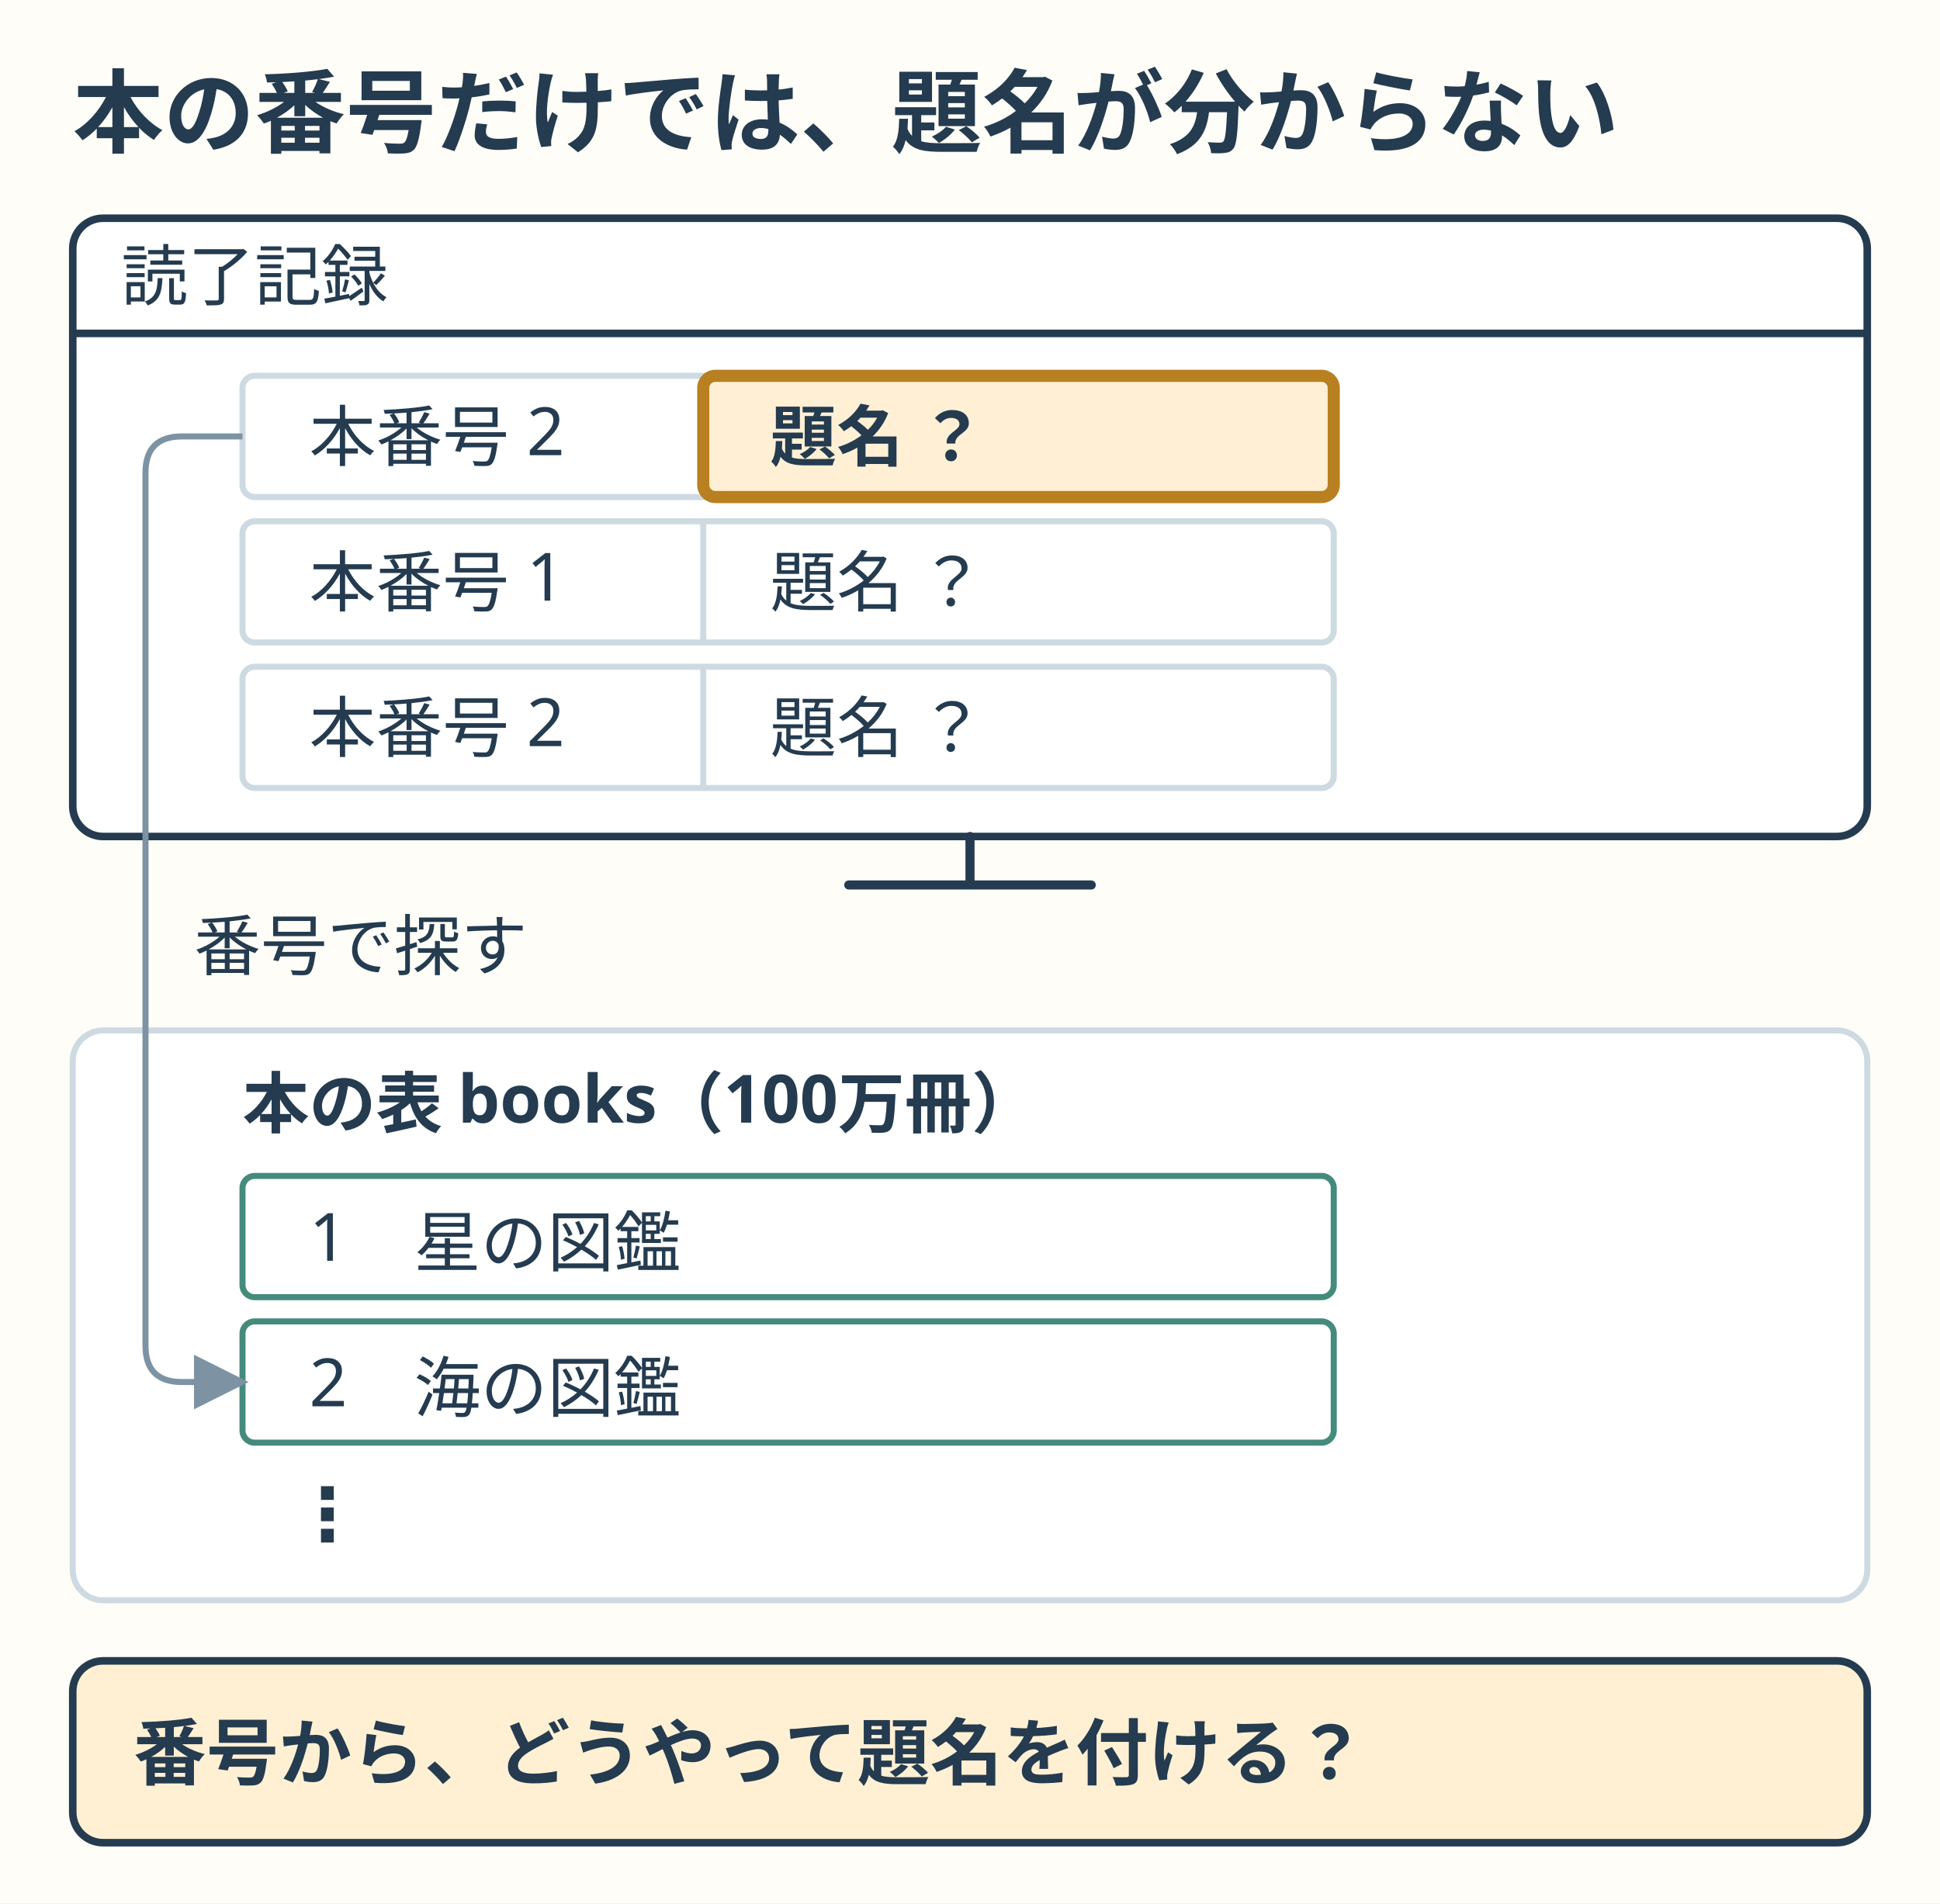
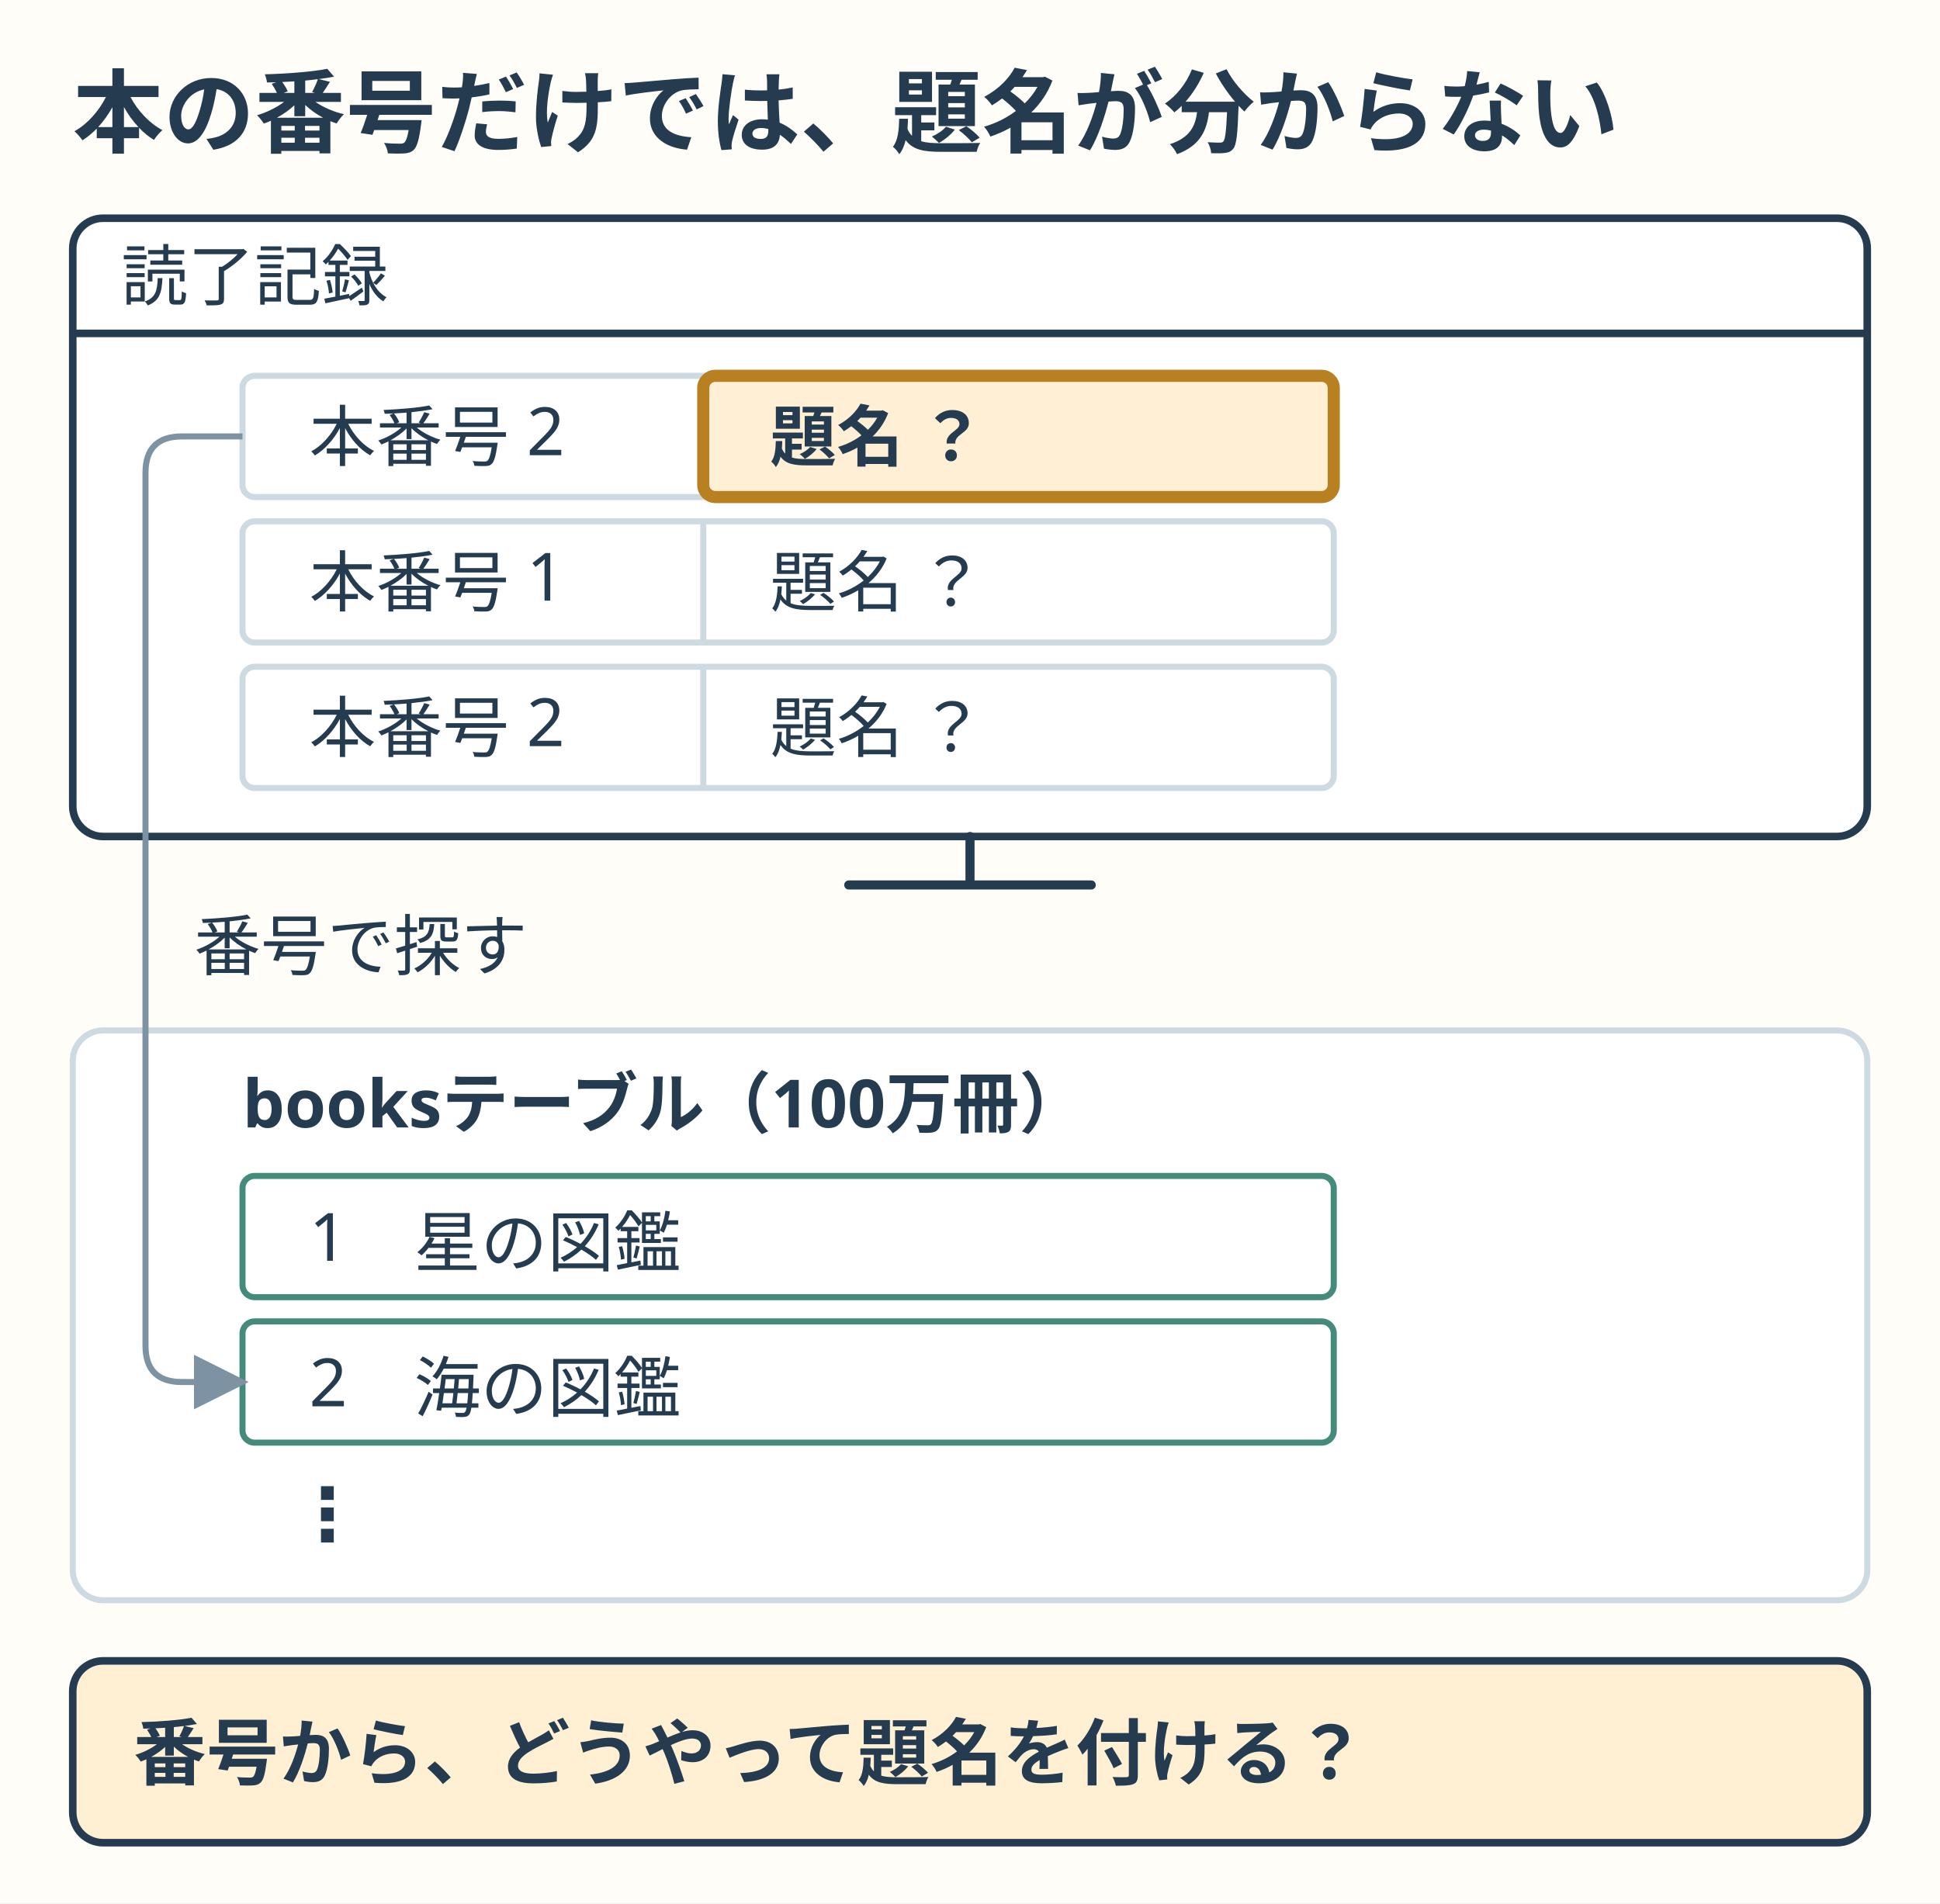
<svg xmlns="http://www.w3.org/2000/svg" width="640" height="628" viewBox="0 0 640 628" role="img" aria-labelledby="title">
  <defs>
    <marker id="flow" markerWidth="10" markerHeight="10" refX="9" refY="5" orient="auto">
      <path d="M0 0L10 5L0 10z" fill="#277b74" />
    </marker>
    <marker id="req" markerWidth="10" markerHeight="10" refX="9" refY="5" orient="auto">
      <path d="M0 0L10 5L0 10" fill="none" stroke="#945e11" stroke-width="2" />
    </marker>
    <marker id="ref" markerWidth="9" markerHeight="9" refX="8" refY="4.5" orient="auto">
      <path d="M0 0L9 4.5L0 9z" fill="#7d93a3" />
    </marker>
  </defs>
  <style>
text{font-family:"Hiragino Sans","Noto Sans JP",sans-serif;font-size:24px;fill:#243b50}
.h{font-size:30px;font-weight:700}.b{font-weight:700}.s{font-size:22px}.m{font-size:22px;fill:#566c7b}
.mono{font-family:ui-monospace,Menlo,monospace;font-size:22px}.tag{font-size:22px;font-weight:700;fill:#fff}
.teal{fill:#176e65}.brown{fill:#945e11}.real{fill:#176e65}
.panel{fill:#fff;stroke:#cedae1;stroke-width:2}.node{fill:#ecf2f8;stroke:#56738a;stroke-width:2}
.row{fill:#fff;stroke:#448b7c;stroke-width:2}.match{fill:#fff;stroke:#176e65;stroke-width:4}
.page{fill:#f7fbf9;stroke:#6d9f94;stroke-width:2}.ipage{fill:#f4f6f8;stroke:#6b7f8e;stroke-width:2}
.band{fill:#d5dde3;stroke:#92a7b5;stroke-width:2}.skip{fill:none;stroke:#b5c2cc;stroke-width:2;stroke-dasharray:6 5}
.hot{fill:#fff0d5;stroke:#b88020;stroke-width:4}.ghost{fill:#f5f7f9;stroke:#b5c2cc;stroke-width:2;stroke-dasharray:6 5}
.flow{fill:none;stroke:#277b74;stroke-width:3;marker-end:url(#flow)}.req{fill:none;stroke:#945e11;stroke-width:3;stroke-dasharray:8 6;marker-end:url(#req)}
.ref{fill:none;stroke:#7d93a3;stroke-width:2;marker-end:url(#ref)}.step{fill:#fff;stroke:#243b50;stroke-width:2.5}
.spine{fill:#e9f3f4;stroke:#243b50;stroke-width:1.5}
  </style>
  <rect width="640" height="628" fill="#fffdf7" />
  <text x="24" y="48" class="h">本の番号だけでは、題名が分からない</text>
  <g id="screen">
    <rect x="24" y="72" width="592" height="204" rx="10" fill="#fff" stroke="#243b50" stroke-width="2.5" />
    <path d="M24 110 H616" fill="none" stroke="#243b50" stroke-width="2.5" />
    <text x="40" y="99" class="s">読了記録</text>
    <g id="record-1">
      <rect x="80" y="124" width="360" height="40" rx="4" class="panel" />
      <text x="102" y="152" class="s">本番号 2</text>
      <rect x="232" y="124" width="208" height="40" rx="4" class="hot" />
      <text x="254" y="152" class="s b">題名 ？</text>
    </g>
    <g id="record-2">
      <rect x="80" y="172" width="360" height="40" rx="4" class="panel" />
      <path d="M232 172 V212" class="panel" />
      <text x="102" y="200" class="s">本番号 1</text>
      <text x="254" y="200" class="s">題名 ？</text>
    </g>
    <g id="record-3">
      <rect x="80" y="220" width="360" height="40" rx="4" class="panel" />
      <path d="M232 220 V260" class="panel" />
      <text x="102" y="248" class="s">本番号 2</text>
      <text x="254" y="248" class="s">題名 ？</text>
    </g>
    <path d="M320 276 V292 M280 292 H360" fill="none" stroke="#243b50" stroke-width="3" stroke-linecap="round" />
  </g>
  <g id="books">
    <rect x="24" y="340" width="592" height="188" rx="10" class="panel" />
-     <text x="80" y="372" class="s b">本の表 books（100万冊）</text>
+     <text x="80" y="372" class="s b">booksテーブル（100万冊）</text>
    <rect x="80" y="388" width="360" height="40" rx="4" class="row" />
    <text x="102" y="416" class="s">1　星の図鑑</text>
    <rect x="80" y="436" width="360" height="40" rx="4" class="row" />
    <text x="102" y="464" class="s">2　海の図鑑</text>
    <text x="108" y="508" text-anchor="middle" class="b">⋮</text>
  </g>
  <g id="lookup">
    <path d="M80 144 H60 Q48 144 48 156 V444 Q48 456 60 456 H80" class="ref" />
    <text x="64" y="320" class="s">番号で探す</text>
  </g>
  <rect x="24" y="548" width="592" height="60" rx="10" fill="#fff0d3" stroke="#243b50" stroke-width="2.5" />
  <text x="44" y="587" class="b">番号から、どうやって題名を付ける？</text>
</svg>
